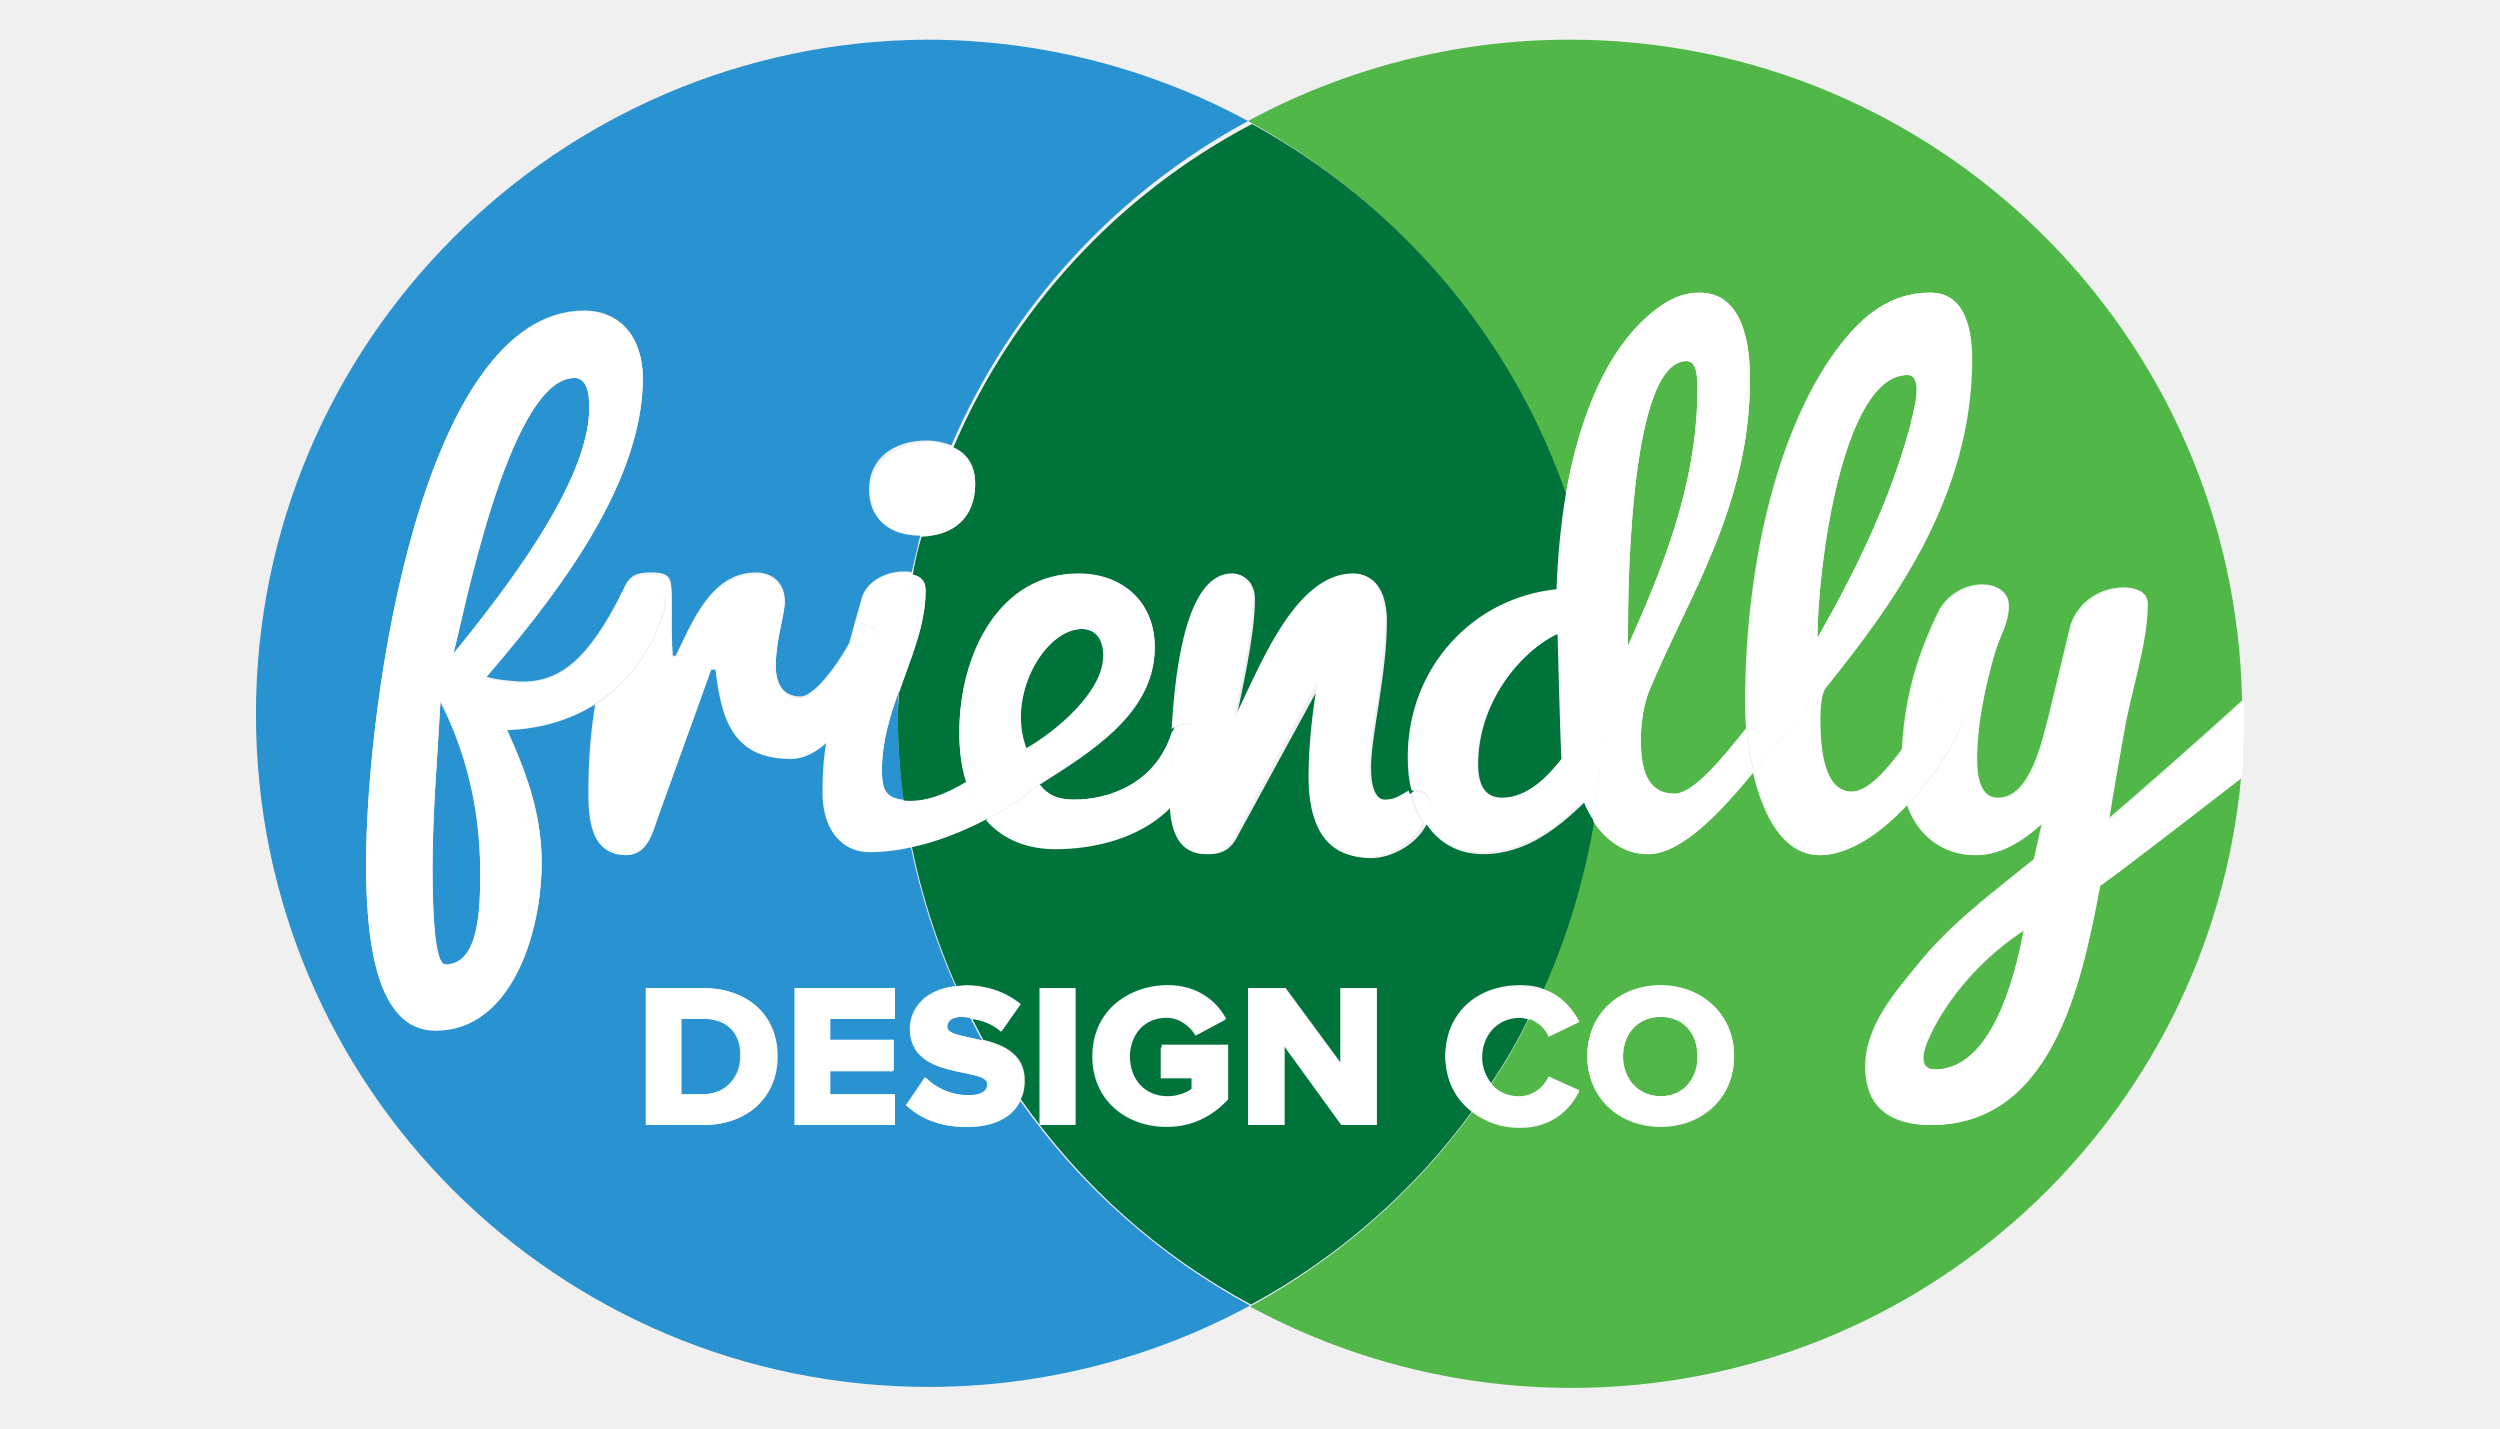
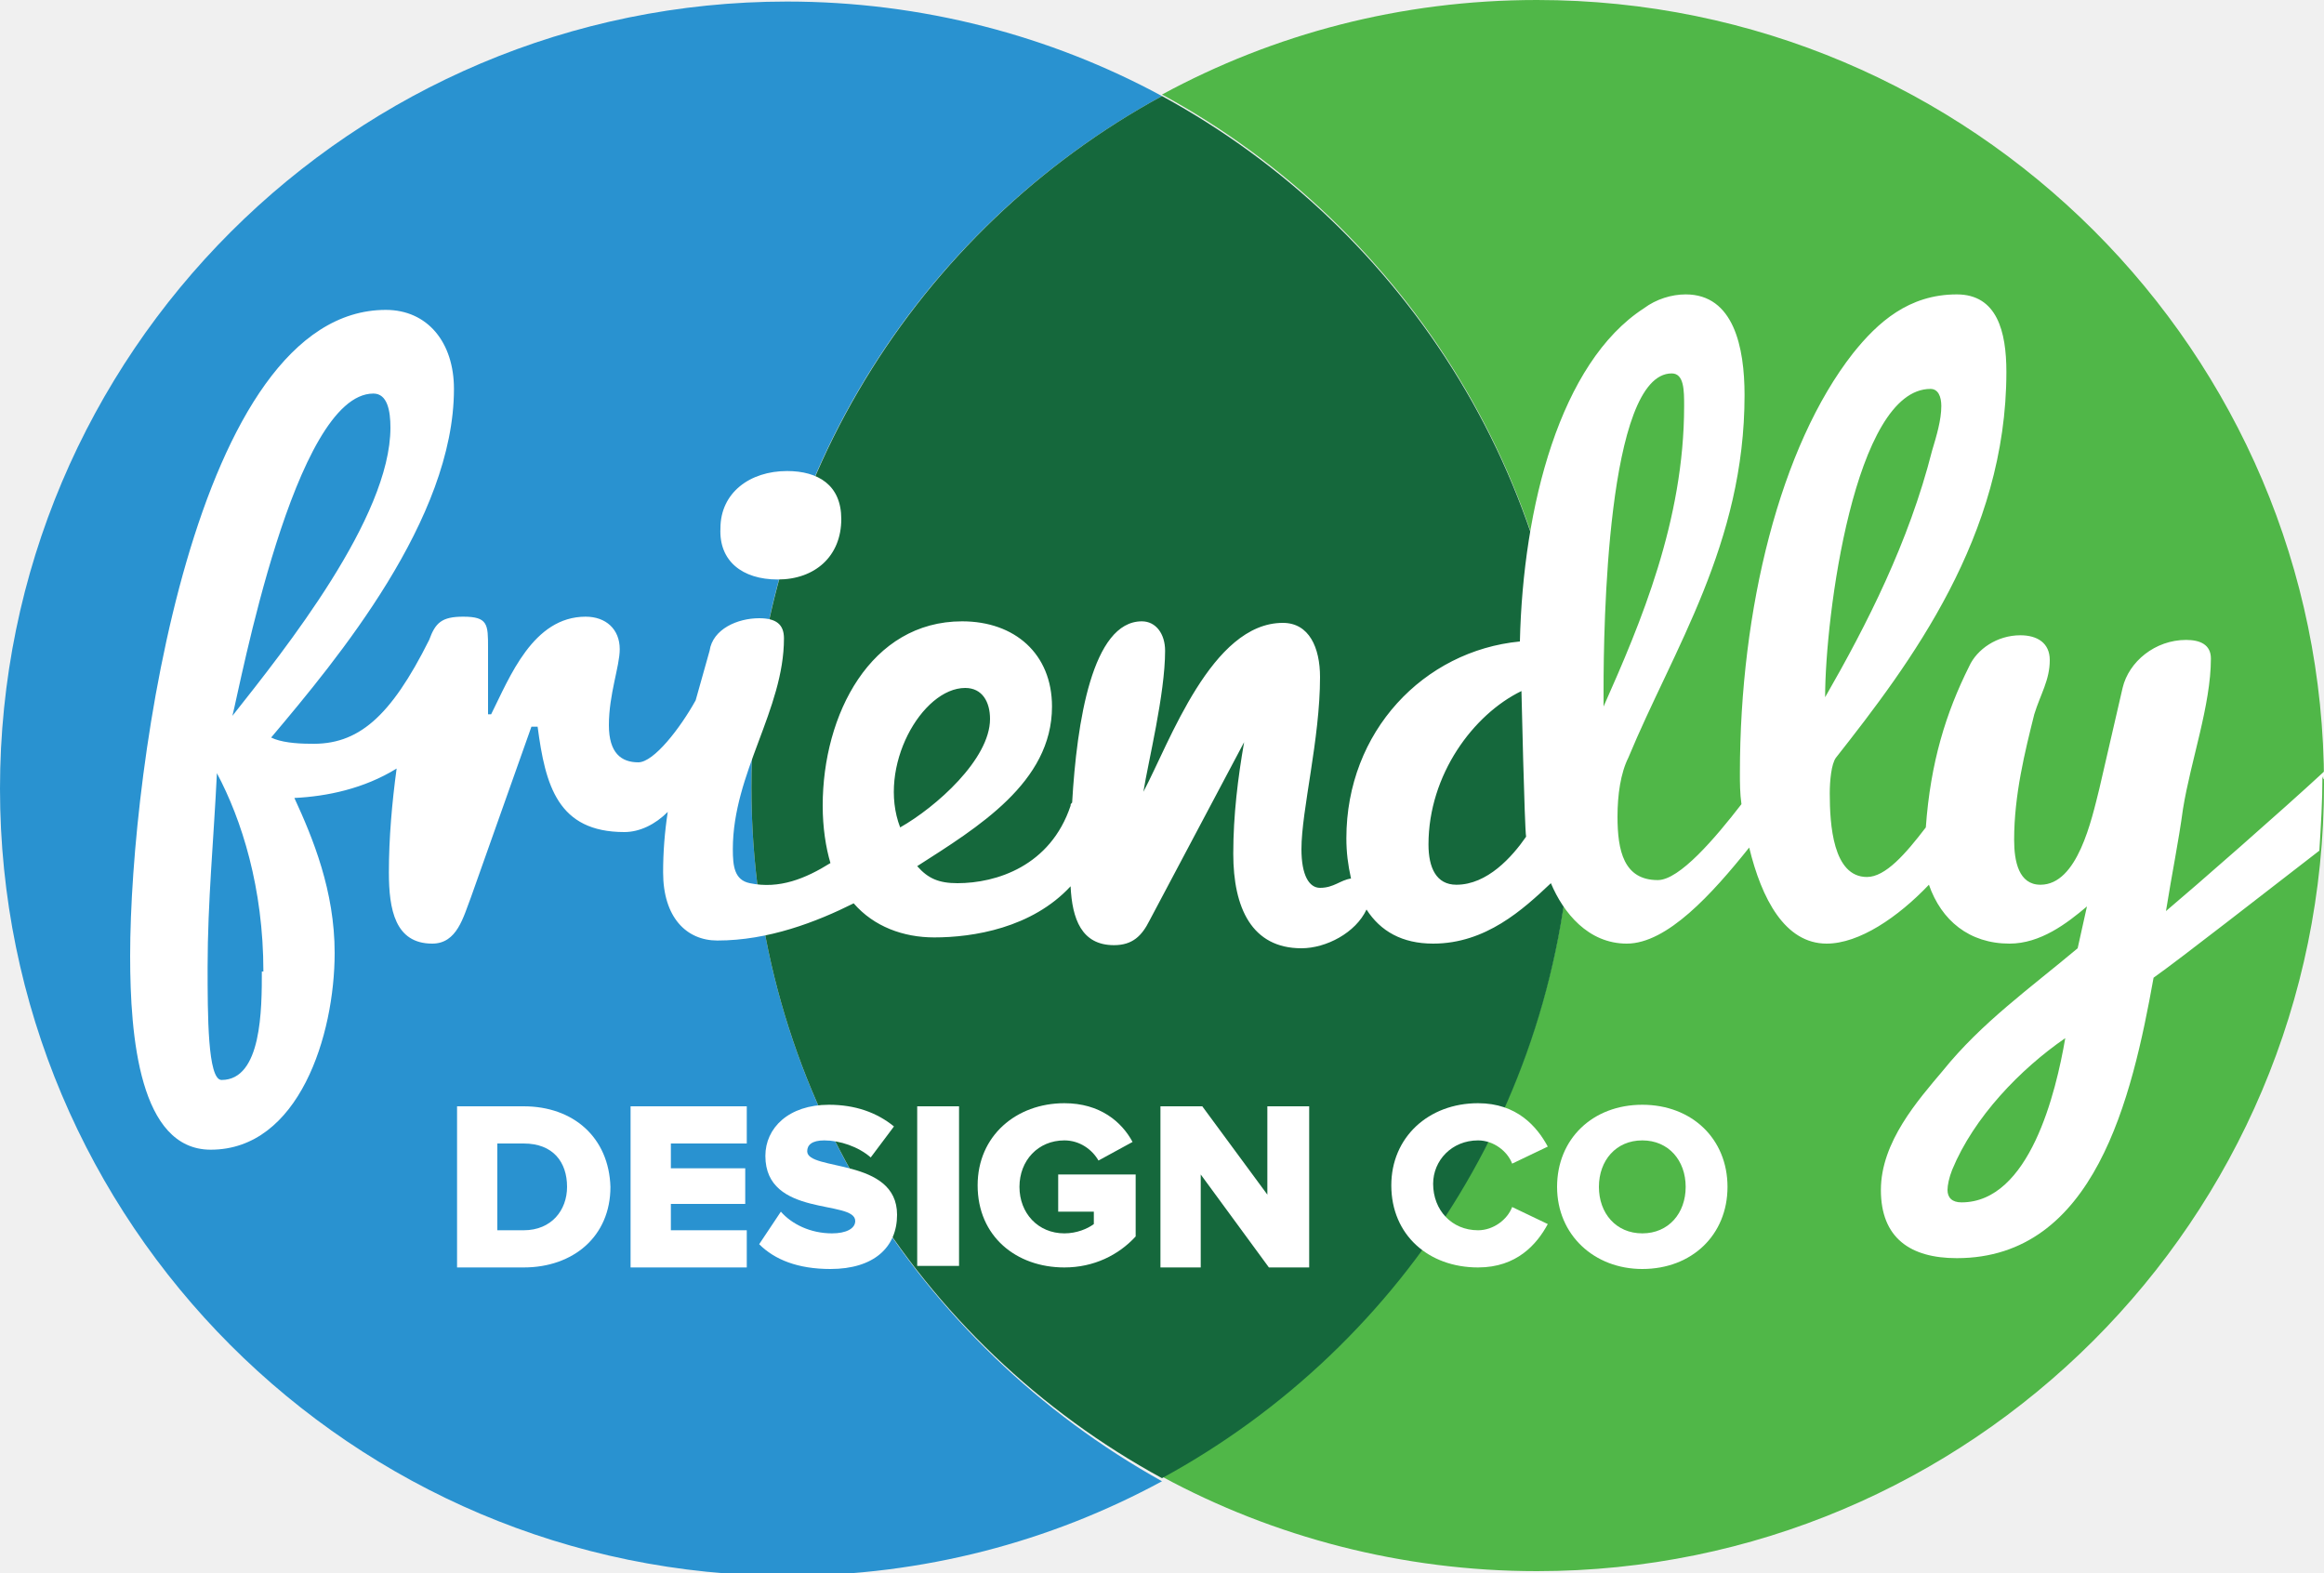
- <svg xmlns="http://www.w3.org/2000/svg" version="1.1" id="Layer_1" x="0px" y="0px" viewBox="0 0 252 144" enable-background="new 0 0 252 144" xml:space="preserve">
+ <svg xmlns="http://www.w3.org/2000/svg" version="1.1" id="Layer_1" x="0px" y="0px" viewBox="300 324.2 150 101.5" enable-background="new 300 324.2 150 101.5" xml:space="preserve">
  <g>
-     <path fill="#2992D0" d="M102.8,110.9c-0.8,1.7-2.6,2.7-5.4,2.7c-2.8,0-4.7-0.9-6.1-2.2l1.9-2.8c1,1,2.5,1.8,4.4,1.8   c1.2,0,1.9-0.4,1.9-1.1c0-1.8-7.8-0.3-7.8-5.6c0-2.1,1.6-4,4.6-4.3c-2-4.5-3.5-9.2-4.5-14.1c-1.4,0.3-2.8,0.5-4.2,0.5   c-2.7,0-4.7-2.1-4.7-5.9c0-1.8,0.1-3.5,0.4-5.2c-1.1,1-2.4,1.7-3.7,1.7c-5.8,0-6.9-3.9-7.5-9h-0.5l-5.3,14.7c-0.6,1.7-1.2,4-3.3,4   c-3.2,0-3.7-2.9-3.7-6.2c0-3,0.2-6,0.7-9c-2.8,1.8-6,2.5-8.9,2.6c1.6,3.6,3.5,8,3.5,13.4c0,7-3,16.9-10.7,16.9c-6.1,0-7-9.7-7-16.7   c0-16.5,5.7-55.8,22-55.8c3.7,0,5.9,2.8,5.9,6.8c0,11.2-10,23.3-15.8,30.1c0.9,0.3,2.2,0.4,3.4,0.5c4.1,0.1,6.9-2.3,10.3-9   c0.6-1.4,1-2,2.9-2c2.1,0,2.1,0.6,2.1,2.7v2.6c0,1,0,2.1,0.1,3.1h0.3c1.6-3.2,3.5-8.4,8.1-8.4c1.7,0,2.9,1.1,2.9,2.8   c0,1.5-0.9,3.9-0.9,6.5c0,2.4,1.1,3.2,2.5,3.2c1.3,0,3.6-3,4.9-5.4c0.4-1.5,0.8-2.9,1.2-4.3c0.4-1.9,2.5-2.9,4.3-2.9   c0.3,0,0.6,0,0.8,0.1c0.3-1.3,0.6-2.6,0.9-3.9c0,0,0,0-0.1,0c-3.2,0-5.1-1.5-5.1-4.5c0-3.1,2.5-4.9,5.8-4.9c0.9,0,1.8,0.2,2.5,0.5   c6-14,16.6-25.5,29.9-32.7c-9.6-5.2-20.7-8.2-32.4-8.2C56.2,4.2,25.8,34.5,25.8,72c0,37.5,30.4,67.8,67.8,67.8   c11.7,0,22.8-3,32.4-8.2C116.8,126.6,108.8,119.5,102.8,110.9z M70.9,113.4h-5.8V99.6h5.8c4.3,0,7.5,2.6,7.5,6.9   C78.4,110.7,75.2,113.4,70.9,113.4z M90.2,102.7h-6.6v2.2h6.4v3.1h-6.4v2.3h6.6v3.1H80.1V99.6h10.1   C90.2,99.6,90.2,102.7,90.2,102.7z" />
-     <path fill="#2992D0" d="M95.4,103.5c0,0.8,1.8,0.9,3.6,1.4c-0.4-0.8-0.8-1.5-1.2-2.3c-0.3,0-0.6-0.1-0.9-0.1   C95.8,102.5,95.4,102.9,95.4,103.5z" />
-     <path fill="#2992D0" d="M57.9,38.1c-6.7,0-11.5,25.2-12.2,27.8c4.6-5.7,13.7-17.1,13.7-24.8C59.4,39.5,59.1,38.1,57.9,38.1z" />
-     <path fill="#2992D0" d="M43.6,87.5c0,4.1,0.1,9.8,1.3,9.8c3.5,0,3.5-6.1,3.5-9.3v-0.1c0-7.2-1.9-13-4-17.1   C44.1,76.4,43.6,81.9,43.6,87.5z" />
-     <path fill="#2992D0" d="M90.4,80.5c0.2,0.1,0.5,0.1,0.7,0.1c-0.4-2.8-0.6-5.7-0.6-8.7c0-0.7,0-1.5,0.1-2.2   c-0.9,2.5-1.7,5.1-1.7,7.9C88.9,79.1,89,80.2,90.4,80.5z" />
-     <path fill="#2992D0" d="M70.9,102.7h-2.3v7.6h2.2c2.4,0,3.8-1.8,3.8-3.8C74.7,104.3,73.4,102.7,70.9,102.7z" />
-     <path fill="#50B748" d="M157.8,50c1.4-8.3,4.6-15.8,9.8-19.3c1.2-0.8,2.4-1.2,3.7-1.2c4.1,0,5.1,4.5,5.1,8.7   c0,12.8-6.2,21.9-10.1,31.3c-0.6,1.4-0.9,3.3-0.9,5.1c0,2.8,0.6,5.4,3.4,5.4c1.9,0,4.8-3.6,7.2-6.6c-0.1-0.9-0.1-1.8-0.1-2.6   c0-14.1,3.4-28.2,9.7-36.2c2.1-2.6,4.8-5.1,8.9-5.1c3.4,0,4.2,3.2,4.2,6.7c0,14.1-8.3,25.1-14.8,33.2c-0.4,0.6-0.5,2-0.5,3.1   c0,2.7,0.4,7.3,3.2,7.3c1.6,0,3.5-2.1,5.1-4.3c0.3-5.6,1.7-9.8,3.7-13.9c0.7-1.4,2.4-2.7,4.4-2.7c1.4,0,2.5,0.7,2.5,2.1   c0,1.7-0.9,3-1.4,4.7c-0.9,3.2-1.8,7-1.8,10.8c0,1.9,0.4,3.9,2.3,3.9c3.2,0,4.4-5.6,5.1-8.3l2.1-8.7c0.5-2.3,2.7-4.2,5.5-4.2   c1.2,0,2.2,0.5,2.2,1.6c0,4-1.7,8.8-2.4,13c-0.5,2.9-1,5.4-1.5,8.8c2.5-2.1,10-8.7,13.6-12c-0.7-36.9-30.8-66.6-67.8-66.6   c-11.7,0-22.8,3-32.4,8.2C140.8,20.4,152.3,33.9,157.8,50z" />
-     <path fill="#50B748" d="M193.2,39.2c0-0.8-0.3-1.4-0.9-1.4c-6.7,0-9.1,19.6-9.1,26.5c3.6-6.3,7.2-13.5,9.3-21.2   C192.9,41.7,193.2,40.4,193.2,39.2z" />
-     <path fill="#50B748" d="M170,36.4c-5.6,0-5.9,22.1-5.9,27.2v1.5c3.2-7.2,7-16,7-25.9C171.1,37.8,171,36.4,170,36.4z" />
-     <path fill="#50B748" d="M226.1,75.3c0,0.6-0.1,1.2-0.1,1.8C226.1,76.5,226.1,75.9,226.1,75.3z" />
-     <path fill="#50B748" d="M194.6,113.4c-4,0-6.6-1.7-6.6-5.9s3.2-7.7,5.3-10.3c3.4-4.2,7.5-7.2,11.7-10.6l0.8-3.6   c-1.6,1.5-3.9,3.2-6.7,3.2c-3.4,0-5.9-2.1-6.9-5.1c-2.7,2.8-6,5.1-8.8,5.1c-3.6,0-5.7-3.9-6.7-8.3c-3.3,4-7.2,8.2-10.6,8.2   c-2.5,0-4.3-1.5-5.5-3.3c-0.9,5.9-2.7,11.6-5.1,16.9c1.9,0.6,3,2,3.7,3.3l-3.1,1.5c-0.3-0.8-1.1-1.5-2-1.8   c-1.1,2.3-2.4,4.5-3.8,6.6c0.7,0.8,1.7,1.3,2.8,1.3c1.3,0,2.5-0.9,3-2l3.1,1.4c-0.9,1.8-2.7,3.7-6,3.7c-1.9,0-3.5-0.6-4.8-1.6   c-5.9,8.1-13.6,14.8-22.4,19.6c9.6,5.2,20.7,8.2,32.4,8.2c35.3,0,64.3-27,67.5-61.5c-4.7,3.6-12,9.3-14.3,10.9   C209.8,99.7,206.6,113.4,194.6,113.4z M167.4,113.6c-4.2,0-7.4-2.9-7.4-7.1c0-4.2,3.2-7.1,7.4-7.1c4.2,0,7.4,2.9,7.4,7.1   C174.8,110.7,171.6,113.6,167.4,113.6z" />
-     <path fill="#50B748" d="M194.3,105c-0.3,0.7-0.4,1.3-0.4,1.7c0,0.7,0.4,1.1,1.2,1.1c5.8,0,8.1-9.4,9.1-14.1   C200.2,96.2,196.2,100.5,194.3,105z" />
-     <path fill="#50B748" d="M167.4,102.5c-2.3,0-3.8,1.7-3.8,4c0,2.2,1.5,4,3.8,4c2.3,0,3.7-1.8,3.7-4   C171.2,104.2,169.7,102.5,167.4,102.5z" />
-     <path fill="#00733B" d="M149,77c0,2,0.6,3.4,2.4,3.4c2.7,0,4.9-2.4,6.2-4.1c-0.1-0.8-0.4-12.6-0.4-12.6C152.9,65.9,149,71.1,149,77   z" />
-     <path fill="#00733B" d="M149.3,106.5c0,1.1,0.4,2,1,2.7c1.4-2.1,2.7-4.3,3.8-6.6c-0.3-0.1-0.6-0.2-1-0.2   C150.9,102.5,149.3,104.2,149.3,106.5z" />
-     <path fill="#00733B" d="M96.1,45.1c1.4,0.6,2.2,1.8,2.2,3.7c0,3.3-2.2,5.2-5.4,5.3c-0.4,1.3-0.7,2.6-0.9,3.9   c0.9,0.2,1.3,0.6,1.3,1.6c0,3.5-1.5,6.8-2.7,10.3c0,0.7-0.1,1.5-0.1,2.2c0,2.9,0.2,5.8,0.6,8.7c2.2,0.3,4.3-0.7,6.3-1.9   c-0.4-1.4-0.7-3.1-0.7-5c0-8,4.1-16,12-16c4.5,0,7.7,2.8,7.7,7.4c0,6.6-6.4,10.5-11.6,13.8c0.9,1.1,1.8,1.5,3.5,1.5   c3.4,0,8.1-1.5,9.8-6.7c0-0.1,0.1-0.2,0.2-0.3c0.4-7,1.7-15.7,6.1-15.7c1.2,0,2.1,1,2.1,2.5c0,3.7-1.4,9.6-1.9,12.1   c2.3-4.4,5.9-14.6,12-14.6c2.3,0,3.2,2.2,3.2,4.7c0,5.4-1.6,11.5-1.6,14.8c0,2.2,0.6,3.3,1.6,3.3c1.1,0,1.7-0.6,2.7-0.8   c-0.3-1.1-0.4-2.2-0.4-3.4c0-9.1,6.7-16.2,15-16.9c0.1-3.1,0.4-6.3,0.9-9.4c-5.5-16.2-17-29.6-31.8-37.7   C112.7,19.6,102.1,31.1,96.1,45.1z" />
-     <path fill="#00733B" d="M148.4,112c-1.6-1.3-2.7-3.2-2.7-5.6c0-4.3,3.2-7.1,7.5-7.1c0.9,0,1.7,0.1,2.4,0.4c2.4-5.3,4.1-11,5.1-16.9   c-0.4-0.6-0.8-1.3-1-1.9c-2.4,2.3-5.7,5.2-10.2,5.2c-2.6,0-4.5-1.2-5.7-3c-1,2-3.5,3.4-5.6,3.4c-4.3,0-5.9-3.4-5.9-8.1   c0-3.4,0.4-6.5,0.9-9.6L124.9,84c-0.6,1.3-1.4,2.1-3,2.1c-2.8,0-3.6-2.3-3.7-5.1c-3.4,3.6-8.5,4.4-11.8,4.4c-2.7,0-5.2-0.9-7-2.9   c-2.1,1.1-4.7,2.2-7.5,2.8c1,4.9,2.5,9.6,4.5,14.1c0.3,0,0.6-0.1,0.9-0.1c2.2,0,4.1,0.7,5.6,1.9l-1.9,2.7c-0.9-0.8-2-1.2-3.1-1.4   c0.4,0.8,0.8,1.5,1.2,2.3c2,0.5,4.2,1.4,4.2,4.1c0,0.7-0.1,1.3-0.4,1.9c6,8.6,13.9,15.7,23.2,20.7   C134.8,126.8,142.5,120.1,148.4,112z M108.4,113.4h-3.6V99.6h3.6V113.4z M123.7,110.9c-1.5,1.6-3.5,2.7-6.1,2.7   c-4.1,0-7.5-2.7-7.5-7.1c0-4.4,3.3-7.1,7.5-7.1c3.1,0,4.9,1.6,5.9,3.4l-3,1.6c-0.5-0.9-1.6-1.8-2.9-1.8c-2.3,0-3.8,1.7-3.8,4   c0,2.3,1.6,4,3.8,4c1,0,2-0.4,2.5-0.8v-1.1h-3.1v-3.1h6.7L123.7,110.9L123.7,110.9z M138.7,113.4h-3.4l-5.8-8v8h-3.6V99.6h3.7   l5.6,7.6v-7.6h3.6V113.4z" />
-     <path fill="#00733B" d="M111.2,66.1c0-1.6-0.7-2.7-2.2-2.7c-3.8,0-7.7,6.8-5.7,12.1C106.5,73.7,111.2,69.7,111.2,66.1z" />
-     <path fill="#FFFFFF" d="M70.9,99.6h-5.8v13.8h5.8c4.3,0,7.4-2.6,7.4-6.9C78.4,102.2,75.2,99.6,70.9,99.6z M70.9,110.3h-2.2v-7.6   h2.3c2.5,0,3.8,1.7,3.8,3.8C74.7,108.5,73.3,110.3,70.9,110.3z" />
-     <polygon fill="#FFFFFF" points="80.1,113.4 90.2,113.4 90.2,110.3 83.7,110.3 83.7,107.9 90.1,107.9 90.1,104.8 83.7,104.8    83.7,102.7 90.2,102.7 90.2,99.6 80.1,99.6  " />
-     <path fill="#FFFFFF" d="M91.8,103.7c0,5.3,7.8,3.8,7.8,5.6c0,0.7-0.7,1.1-1.9,1.1c-1.9,0-3.4-0.8-4.4-1.8l-1.9,2.8   c1.4,1.3,3.3,2.2,6.1,2.2c2.8,0,4.6-1,5.4-2.7c-1.4-1.9-2.6-3.9-3.8-6c-1.9-0.5-3.6-0.6-3.6-1.4c0-0.6,0.5-1,1.5-1   c0.3,0,0.6,0,0.9,0.1c-0.5-1-1-2.1-1.5-3.2C93.4,99.8,91.8,101.6,91.8,103.7z" />
-     <path fill="#FFFFFF" d="M100.9,104l1.9-2.7c-1.5-1.3-3.4-1.9-5.6-1.9c-0.3,0-0.6,0-0.9,0.1c0.5,1.1,1,2.1,1.5,3.2   C98.9,102.8,100,103.2,100.9,104z" />
-     <path fill="#FFFFFF" d="M103.2,109c0-2.7-2.1-3.6-4.2-4.1c1.2,2.1,2.4,4.1,3.8,6C103.1,110.3,103.2,109.7,103.2,109z" />
-     <rect x="104.8" y="99.6" fill="#FFFFFF" width="3.6" height="13.8" />
-     <path fill="#FFFFFF" d="M117.1,108.6h3.1v1.1c-0.5,0.4-1.5,0.8-2.5,0.8c-2.3,0-3.8-1.7-3.8-4c0-2.3,1.6-4,3.8-4   c1.3,0,2.4,0.8,2.9,1.8l3-1.6c-0.9-1.7-2.8-3.4-5.9-3.4c-4.1,0-7.5,2.8-7.5,7.1c0,4.4,3.3,7.1,7.5,7.1c2.6,0,4.6-1.1,6.1-2.7v-5.5   h-6.7C117.1,105.4,117.1,108.6,117.1,108.6z" />
-     <polygon fill="#FFFFFF" points="135.1,107.2 129.5,99.6 125.8,99.6 125.8,113.4 129.4,113.4 129.4,105.4 135.2,113.4 138.7,113.4    138.7,99.6 135.1,99.6  " />
-     <path fill="#FFFFFF" d="M156.1,104.5l3.1-1.5c-0.7-1.3-1.8-2.7-3.7-3.3c-0.4,1-0.9,2-1.4,2.9C155.1,103,155.8,103.7,156.1,104.5z" />
-     <path fill="#FFFFFF" d="M153.2,113.6c3.3,0,5.1-1.9,6-3.7l-3.1-1.4c-0.5,1.1-1.6,2-3,2c-1.2,0-2.2-0.5-2.8-1.3   c-0.6,1-1.3,1.9-2,2.8C149.7,113,151.3,113.6,153.2,113.6z" />
-     <path fill="#FFFFFF" d="M145.7,106.5c0,2.4,1,4.3,2.7,5.6c0.7-0.9,1.3-1.9,2-2.8c-0.6-0.7-1-1.7-1-2.7c0-2.3,1.6-4,3.8-4   c0.3,0,0.7,0.1,1,0.2c0.5-1,1-1.9,1.4-2.9c-0.7-0.2-1.5-0.4-2.4-0.4C149,99.3,145.7,102.2,145.7,106.5z" />
-     <path fill="#FFFFFF" d="M167.4,99.3c-4.2,0-7.4,2.9-7.4,7.1c0,4.2,3.2,7.1,7.4,7.1c4.2,0,7.4-2.9,7.4-7.1   C174.8,102.3,171.6,99.3,167.4,99.3z M167.4,110.5c-2.3,0-3.8-1.8-3.8-4c0-2.3,1.5-4,3.8-4c2.3,0,3.7,1.7,3.7,4   C171.2,108.7,169.7,110.5,167.4,110.5z" />
-     <path fill="#FFFFFF" d="M52.4,68.8c-1.1,0-2.5-0.2-3.4-0.5c5.8-6.8,15.8-18.8,15.8-30.1c0-4.1-2.2-6.8-5.9-6.8   c-16.4,0-22,39.3-22,55.8c0,7,0.8,16.7,7,16.7c7.7,0,10.7-9.9,10.7-16.9c0-5.4-1.9-9.8-3.5-13.4c2.9-0.1,6-0.8,8.9-2.6   c0.6-4.1,1.5-8,2.7-11.1C59.3,66.6,56.6,68.9,52.4,68.8z M57.9,38.1c1.2,0,1.5,1.4,1.5,3c0,7.7-9.1,19.1-13.7,24.8   C46.5,63.3,51.2,38.1,57.9,38.1z M48.4,87.9c0,3.3,0,9.3-3.5,9.3c-1.1,0-1.3-5.7-1.3-9.8c0-5.6,0.5-11.1,0.8-16.8   c2.1,4.1,4,9.9,4,17.1L48.4,87.9L48.4,87.9z" />
-     <path fill="#FFFFFF" d="M80.7,70.4c-1.4,0-2.5-0.8-2.5-3.2c0-2.7,0.9-5.1,0.9-6.5c0-1.7-1.2-2.8-2.9-2.8c-4.6,0-6.5,5.2-8.1,8.4   h-0.3c0-1-0.1-2-0.1-3.1v-2.6c0-2.1-0.1-2.7-2.1-2.7c-1.9,0-2.4,0.6-2.9,2c0.1-0.2,1.5-1.2,1.7-1.2c0.7,0,3,1.4,2.7,2.5   c-1.4,4.8-4,7.9-7,9.8c-0.4,3-0.7,6-0.7,9c0,3.2,0.5,6.2,3.7,6.2c2.2,0,2.7-2.3,3.3-4l5.3-14.7h0.5c0.6,5.1,1.7,9,7.5,9   c1.4,0,2.6-0.7,3.7-1.7c0.5-3.4,1.4-6.6,2.3-9.8C84.3,67.4,82.1,70.4,80.7,70.4z" />
-     <path fill="#FFFFFF" d="M67,61.1c0.3-1.1-2-2.5-2.7-2.5c-0.2,0-1.5,1-1.7,1.2c-1.2,3.1-2.1,7-2.7,11.1C63,69,65.6,66,67,61.1z" />
-     <path fill="#FFFFFF" d="M90.4,80.5c-1.3-0.3-1.5-1.4-1.5-2.9c0-2.8,0.8-5.4,1.7-7.9c0.1-4.1,0.6-8,1.4-11.9c-0.2,0-0.5-0.1-0.8-0.1   c-1.9,0-3.9,0.9-4.3,2.9c-0.4,1.4-0.8,2.8-1.2,4.3c0.4-0.8,0.7-1.4,0.9-2c0.2-0.5,0.8,0.3,1.1,0.3c0.7,0,0.9,0.9,0.9,1.9   c0,1.7-1.1,4-1.1,4c-0.9,1.5-2.3,3.9-4.1,5.5C83.1,76.4,83,78.2,83,80c0,3.8,1.9,5.9,4.7,5.9c1.4,0,2.9-0.2,4.2-0.5   c-0.3-1.5-0.6-3.1-0.8-4.7C90.9,80.6,90.6,80.6,90.4,80.5z" />
-     <path fill="#FFFFFF" d="M93.6,44.6c-3.2,0-5.8,1.9-5.8,4.9c0,3,1.9,4.5,5.1,4.5c0,0,0,0,0.1,0c0.8-3.1,1.9-6,3.1-8.9   C95.4,44.8,94.5,44.6,93.6,44.6z" />
-     <path fill="#FFFFFF" d="M93.3,59.5c0-1-0.5-1.4-1.3-1.6c-0.8,3.8-1.3,7.8-1.4,11.9C91.8,66.3,93.3,63,93.3,59.5z" />
-     <path fill="#FFFFFF" d="M91.1,80.7c0.2,1.6,0.4,3.1,0.8,4.7c2.8-0.6,5.4-1.7,7.5-2.8c-0.9-1-1.5-2.2-2-3.8   C95.4,80,93.3,80.9,91.1,80.7z" />
-     <path fill="#FFFFFF" d="M98.3,48.8c0-1.9-0.9-3.1-2.2-3.7C94.8,48,93.8,51,93,54C96.2,54,98.3,52.1,98.3,48.8z" />
-     <path fill="#FFFFFF" d="M87.5,69.2c0,0,1.1-2.2,1.1-4c0-1-0.2-1.9-0.9-1.9c-0.3,0-1-0.8-1.1-0.3c-0.2,0.5-0.5,1.2-0.9,2   c-0.9,3.1-1.8,6.4-2.3,9.8C85.2,73.1,86.6,70.7,87.5,69.2z" />
-     <path fill="#FFFFFF" d="M118.3,73.6c-0.1,0.1-0.1,0.1-0.2,0.3c-1.7,5.2-6.5,6.7-9.8,6.7c-1.6,0-2.6-0.4-3.5-1.5   c0,0-2.1,1.8-5.4,3.6c1.8,2,4.2,2.9,7,2.9c3.3,0,8.4-0.8,11.8-4.4c0-0.4,0-0.7,0-1.1C118.1,78.3,118.1,76.1,118.3,73.6z" />
-     <path fill="#FFFFFF" d="M104.8,79c5.2-3.3,11.6-7.2,11.6-13.8c0-4.5-3.2-7.4-7.7-7.4c-7.9,0-12,8-12,16c0,1.9,0.2,3.6,0.7,5   c1.3-0.8,2.6-1.6,3.8-2.2C101.6,76.4,104.8,79,104.8,79z M109.1,63.4c1.4,0,2.2,1.2,2.2,2.7c0,3.5-4.7,7.6-7.8,9.4   C101.4,70.2,105.3,63.4,109.1,63.4z" />
-     <path fill="#FFFFFF" d="M101.2,76.6c-1.3,0.6-2.5,1.5-3.8,2.2c0.5,1.5,1.1,2.8,2,3.8c3.3-1.8,5.4-3.6,5.4-3.6   S101.6,76.4,101.2,76.6z" />
-     <path fill="#FFFFFF" d="M139.6,80.6c-1,0-1.6-1.1-1.6-3.3c0-3.3,1.6-9.4,1.6-14.8c0-2.5-0.9-4.7-3.2-4.7c-6.1,0-9.7,10.2-12,14.6   c0.4-2.5,1.9-8.4,1.9-12.1c0-1.5-0.9-2.5-2.1-2.5c-4.4,0-5.7,8.7-6.1,15.7c0.4-0.5,1.1-0.6,1.5-0.6c0.7,0,1.2,0.6,1.2,1.6   c0,1,0,2-1.1,4c-0.5,0.9-1.1,1.7-1.8,2.5c0.1,2.8,0.9,5.1,3.7,5.1c1.6,0,2.4-0.8,3-2.1l8.2-15.3c-0.5,3.1-0.9,6.3-0.9,9.6   c0,4.7,1.6,8.1,5.9,8.1c2.2,0,4.6-1.4,5.6-3.4c-0.6-0.9-1.1-2.1-1.4-3.3C141.3,80,140.8,80.6,139.6,80.6z" />
-     <path fill="#FFFFFF" d="M121,74.6c0-0.9-0.5-1.6-1.2-1.6c-0.4,0-1.1,0.1-1.5,0.6c-0.1,2.5-0.2,4.8-0.2,6.4c0,0.4,0,0.7,0,1.1   c0.7-0.7,1.3-1.5,1.8-2.5C121,76.6,121,75.6,121,74.6z" />
-     <path fill="#FFFFFF" d="M168.8,80c-2.9,0-3.4-2.6-3.4-5.4c0-1.8,0.3-3.7,0.9-5.1c3.9-9.4,10.1-18.5,10.1-31.3c0-4.2-1-8.7-5.1-8.7   c-1.3,0-2.5,0.4-3.7,1.2c-5.3,3.5-8.4,11-9.8,19.3c2.4,6.9,3.7,14.3,3.7,22c0,3.7-0.3,7.3-0.9,10.8c1.2,1.8,3.1,3.3,5.5,3.3   c3.4,0,7.3-4.2,10.6-8.2c-0.3-1.5-0.6-3-0.7-4.4C173.7,76.4,170.7,80,168.8,80z M164.1,63.6c0-5.2,0.3-27.2,5.9-27.2   c1,0,1.1,1.4,1.1,2.8c0,9.9-3.8,18.7-7,25.9L164.1,63.6L164.1,63.6z" />
-     <path fill="#FFFFFF" d="M157.8,50c-0.5,3.1-0.8,6.3-0.9,9.4c-8.3,0.8-15,7.8-15,16.9c0,1.2,0.1,2.4,0.4,3.4c0.1,0,0.2-0.1,0.3-0.1   c0.8,0,1.6,0.4,1.6,1.4c0,0.7-0.2,1.3-0.5,1.9c1.2,1.8,3.1,3,5.7,3c4.5,0,7.8-2.9,10.2-5.2c0.3,0.7,0.6,1.3,1,1.9   c0.6-3.5,0.9-7.1,0.9-10.8C161.5,64.3,160.2,56.9,157.8,50z M151.3,80.5c-1.7,0-2.4-1.4-2.4-3.4c0-5.9,3.9-11.2,8.1-13.2   c0,0,0.3,11.8,0.4,12.6C156.2,78,154.1,80.5,151.3,80.5z" />
-     <path fill="#FFFFFF" d="M142.6,79.8c-0.1,0-0.2,0-0.3,0.1c0.3,1.2,0.8,2.3,1.4,3.3c0.3-0.6,0.5-1.2,0.5-1.9   C144.2,80.2,143.4,79.8,142.6,79.8z" />
-     <path fill="#FFFFFF" d="M186.7,79.8c-2.9,0-3.2-4.5-3.2-7.3c0-1.1,0.1-2.5,0.5-3.1c6.5-8.1,14.8-19.1,14.8-33.2   c0-3.4-0.9-6.7-4.2-6.7c-4.1,0-6.9,2.4-8.9,5.1c-6.3,8-9.7,22.1-9.7,36.2c0,0.8,0,1.7,0.1,2.6c1.1-1.4,2.1-2.7,2.7-3.2   c0.9-0.7,1.4-3.6,2-3.6c1,0,1.5,1.9,1.5,3.5c0,0.8-0.1,1.6-0.5,1.9c-1.4,1.3-3.1,3.5-5,5.9c1,4.4,3.1,8.3,6.7,8.3   c2.9,0,6.1-2.2,8.8-5.1c-0.3-1-0.5-2.1-0.5-3.2c0-0.8,0-1.6,0.1-2.4C190.2,77.7,188.4,79.8,186.7,79.8z M183.2,64.3   c0-6.9,2.5-26.5,9.1-26.5c0.6,0,0.9,0.6,0.9,1.4c0,1.2-0.4,2.5-0.7,3.9C190.4,50.8,186.8,58,183.2,64.3z" />
-     <path fill="#FFFFFF" d="M181.8,72c0.3-0.3,0.5-1,0.5-1.9c0-1.6-0.5-3.5-1.5-3.5c-0.6,0-1.1,2.9-2,3.6c-0.6,0.5-1.6,1.8-2.7,3.2   c0.1,1.4,0.4,2.9,0.7,4.4C178.7,75.5,180.4,73.2,181.8,72z" />
-     <path fill="#FFFFFF" d="M226,77.1c0,0.4-0.1,0.9-0.1,1.3c0,0,0,0,0,0C226,77.9,226,77.5,226,77.1z" />
-     <path fill="#FFFFFF" d="M226.2,72c0,1.1,0,2.2-0.1,3.3C226.2,74.2,226.2,73.1,226.2,72z" />
-     <path fill="#FFFFFF" d="M226.2,70.7C226.2,70.7,226.2,70.7,226.2,70.7c0,0.4,0,0.9,0,1.3C226.2,71.6,226.2,71.1,226.2,70.7z" />
-     <path fill="#FFFFFF" d="M226.1,75.3c0.1-1.1,0.1-2.2,0.1-3.3c0-0.4,0-0.8,0-1.3c-3.7,3.3-11.1,9.9-13.6,12c0.5-3.3,1-5.9,1.5-8.8   c0.7-4.2,2.4-9,2.4-13c0-1.2-1-1.6-2.2-1.6c-2.7,0-4.9,1.9-5.5,4.2l-2.1,8.7c-0.6,2.7-1.9,8.3-5.1,8.3c-1.9,0-2.3-2-2.3-3.9   c0-3.8,0.9-7.7,1.8-10.8c0.5-1.7,1.4-3,1.4-4.7c0-1.4-1.1-2.1-2.5-2.1c-2,0-3.7,1.3-4.4,2.7c-2,4-3.4,8.2-3.7,13.9   c1.2-1.6,2.3-3.2,3.2-4.2c0.5-0.4,1.1-2.1,1.5-2.1c0.7,0,1.3,1.5,1.3,2.9c0,0.3,0,0.5-0.1,0.7c-0.8,2.4-2.9,5.5-5.5,8.2   c1,3,3.5,5.1,6.9,5.1c2.7,0,5-1.7,6.7-3.2l-0.8,3.6c-4.2,3.4-8.3,6.4-11.7,10.6c-2.1,2.6-5.3,6.2-5.3,10.3s2.6,5.9,6.6,5.9   c12,0,15.1-13.8,17-24.1c2.3-1.6,9.6-7.3,14.3-10.9c0-0.4,0.1-0.9,0.1-1.3C226.1,76.5,226.1,75.9,226.1,75.3z M195,107.8   c-0.8,0-1.2-0.4-1.2-1.1c0-0.4,0.1-1,0.4-1.7c1.9-4.5,5.9-8.7,9.8-11.3C203.1,98.4,200.8,107.8,195,107.8z" />
-     <path fill="#FFFFFF" d="M192.3,81c2.5-2.6,4.6-5.8,5.5-8.2c0-0.2,0.1-0.5,0.1-0.7c0-1.4-0.5-2.9-1.3-2.9c-0.4,0-0.9,1.8-1.5,2.1   c-0.9,0.9-2,2.5-3.2,4.2c0,0.8-0.1,1.5-0.1,2.4C191.8,79,192,80.1,192.3,81z" />
+     <g>
+       <path fill="#2992D0" d="M348.5,375c0-19.3,10.7-36,26.5-44.6c-7.2-3.9-15.5-6.1-24.2-6.1c-28,0-50.8,22.7-50.8,50.8    c0,28,22.7,50.8,50.8,50.8c8.8,0,17-2.2,24.2-6.1C359.2,411,348.5,394.3,348.5,375z" />
+       <path fill="#50B748" d="M399.2,324.2c-8.8,0-17,2.2-24.2,6.1c15.8,8.6,26.5,25.4,26.5,44.6c0,19.3-10.7,36-26.5,44.6    c7.2,3.9,15.5,6.1,24.2,6.1c28,0,50.8-22.7,50.8-50.8C450,347,427.3,324.2,399.2,324.2z" />
+       <path fill="#15683C" d="M401.5,375c0-19.3-10.7-36-26.5-44.6c-15.8,8.6-26.5,25.4-26.5,44.6c0,19.3,10.7,36,26.5,44.6    C390.8,411,401.5,394.3,401.5,375z" />
+     </g>
+     <g>
+       <path fill="#FFFFFF" d="M333.8,395.6h-4.3V406h4.3c3.2,0,5.6-2,5.6-5.2C339.3,397.6,337,395.6,333.8,395.6z M333.8,403.6h-1.7V398    h1.7c1.9,0,2.8,1.2,2.8,2.8C336.6,402.3,335.6,403.6,333.8,403.6z" />
+       <polygon fill="#FFFFFF" points="340.7,406 348.2,406 348.2,403.6 343.3,403.6 343.3,401.9 348.1,401.9 348.1,399.6 343.3,399.6     343.3,398 348.2,398 348.2,395.6 340.7,395.6   " />
+       <path fill="#FFFFFF" d="M352.1,398.5c0-0.4,0.3-0.7,1.1-0.7c1,0,2.2,0.4,3,1.1l1.5-2c-1.1-0.9-2.5-1.4-4.2-1.4    c-2.6,0-4.1,1.5-4.1,3.3c0,4,5.8,2.8,5.8,4.2c0,0.5-0.6,0.8-1.5,0.8c-1.4,0-2.6-0.6-3.3-1.4l-1.4,2.1c1,1,2.5,1.6,4.6,1.6    c2.8,0,4.3-1.4,4.3-3.5C357.9,398.9,352.1,399.8,352.1,398.5z" />
+       <rect x="359.2" y="395.6" fill="#FFFFFF" width="2.7" height="10.3" />
+       <path fill="#FFFFFF" d="M368.3,402.4h2.3v0.8c-0.4,0.3-1.1,0.6-1.9,0.6c-1.7,0-2.9-1.3-2.9-3c0-1.7,1.2-3,2.9-3    c1,0,1.8,0.6,2.2,1.3l2.2-1.2c-0.7-1.3-2.1-2.5-4.4-2.5c-3.1,0-5.6,2.1-5.6,5.3c0,3.3,2.5,5.3,5.6,5.3c1.9,0,3.5-0.8,4.6-2V400h-5    V402.4z" />
+       <polygon fill="#FFFFFF" points="381.8,401.3 377.6,395.6 374.9,395.6 374.9,406 377.5,406 377.5,400 381.9,406 384.5,406     384.5,395.6 381.8,395.6   " />
+       <path fill="#FFFFFF" d="M395.4,397.8c1,0,1.9,0.7,2.2,1.5l2.3-1.1c-0.7-1.3-2-2.8-4.5-2.8c-3.2,0-5.6,2.2-5.6,5.3    c0,3.2,2.4,5.3,5.6,5.3c2.5,0,3.8-1.5,4.5-2.8l-2.3-1.1c-0.3,0.8-1.2,1.5-2.2,1.5c-1.7,0-2.9-1.3-2.9-3    C392.5,399.1,393.7,397.8,395.4,397.8z" />
+       <path fill="#FFFFFF" d="M406,395.5c-3.2,0-5.5,2.2-5.5,5.3c0,3.1,2.4,5.3,5.5,5.3c3.2,0,5.5-2.2,5.5-5.3    C411.5,397.7,409.2,395.5,406,395.5z M406,403.8c-1.7,0-2.8-1.3-2.8-3c0-1.7,1.1-3,2.8-3c1.7,0,2.8,1.3,2.8,3    C408.8,402.5,407.7,403.8,406,403.8z" />
+       <path fill="#FFFFFF" d="M350.2,361.6c2.4,0,4.1-1.5,4.1-3.9c0-2.2-1.5-3.1-3.5-3.1c-2.4,0-4.3,1.4-4.3,3.7    C346.4,360.4,347.9,361.6,350.2,361.6z" />
+       <path fill="#FFFFFF" d="M450,374c-2.7,2.5-8.3,7.4-10.2,9c0.4-2.5,0.8-4.4,1.1-6.6c0.5-3.1,1.8-6.7,1.8-9.7c0-0.9-0.7-1.2-1.6-1.2    c-2,0-3.7,1.4-4.1,3.1l-1.5,6.5c-0.5,2-1.4,6.2-3.8,6.2c-1.4,0-1.7-1.5-1.7-2.9c0-2.9,0.7-5.7,1.3-8.1c0.4-1.3,1-2.2,1-3.5    c0-1.1-0.8-1.6-1.9-1.6c-1.5,0-2.8,0.9-3.3,2c-1.5,3-2.5,6.2-2.8,10.4c-1.3,1.7-2.6,3.2-3.8,3.2c-2.2,0-2.4-3.4-2.4-5.4    c0-0.8,0.1-1.9,0.4-2.3c4.8-6.1,11-14.3,11-24.9c0-2.6-0.6-5-3.2-5c-3.1,0-5.1,1.8-6.7,3.8c-4.7,6-7.3,16.5-7.3,27.1    c0,0.6,0,1.3,0.1,2c-1.7,2.2-4,4.9-5.4,4.9c-2.2,0-2.6-1.9-2.6-4.1c0-1.4,0.2-2.8,0.7-3.8c2.9-7,7.5-13.8,7.5-23.4    c0-3.1-0.7-6.5-3.8-6.5c-0.9,0-1.9,0.3-2.7,0.9c-5.4,3.5-7.8,12.8-8,21.5c-6.2,0.6-11.2,5.8-11.2,12.7c0,0.9,0.1,1.7,0.3,2.6    c-0.7,0.1-1.1,0.6-2,0.6c-0.7,0-1.2-0.8-1.2-2.5c0-2.5,1.2-7.1,1.2-11.1c0-1.9-0.7-3.5-2.4-3.5c-4.6,0-7.3,7.7-9,10.9    c0.3-1.9,1.4-6.3,1.4-9.1c0-1.1-0.6-1.9-1.5-1.9c-3.2,0-4.2,6.5-4.5,11.7c-0.1,0.1-0.1,0.1-0.1,0.2c-1.3,3.9-4.8,5-7.3,5    c-1.2,0-1.9-0.3-2.6-1.1c3.9-2.5,8.7-5.4,8.7-10.3c0-3.4-2.4-5.5-5.8-5.5c-5.9,0-9,6-9,11.9c0,1.4,0.2,2.7,0.5,3.7    c-1.6,1-3.3,1.7-5.2,1.3c-1-0.2-1.1-1.1-1.1-2.2c0-4.9,3.3-9,3.3-13.6c0-0.9-0.5-1.3-1.6-1.3c-1.4,0-3,0.7-3.2,2.1    c-0.3,1.1-0.6,2.1-0.9,3.2c-1,1.8-2.7,4-3.7,4c-1.1,0-1.9-0.6-1.9-2.4c0-2,0.7-3.8,0.7-4.9c0-1.3-0.9-2.1-2.2-2.1    c-3.4,0-4.9,3.9-6.1,6.3h-0.2c0-0.7,0-1.5,0-2.3v-2c0-1.5,0-2-1.6-2c-1.4,0-1.8,0.4-2.2,1.5c-2.5,5-4.6,6.8-7.7,6.7    c-0.9,0-1.9-0.1-2.5-0.4c4.3-5.1,11.8-14.1,11.8-22.5c0-3-1.7-5.1-4.4-5.1c-12.3,0-16.5,29.4-16.5,41.7c0,5.2,0.6,12.5,5.2,12.5    c5.7,0,8-7.4,8-12.7c0-4-1.4-7.4-2.6-10c2.1-0.1,4.5-0.6,6.6-1.9c-0.3,2.2-0.5,4.5-0.5,6.7c0,2.4,0.4,4.6,2.8,4.6    c1.6,0,2-1.7,2.5-3l3.9-11h0.4c0.5,3.8,1.3,6.8,5.6,6.8c1,0,2-0.5,2.8-1.3c-0.2,1.3-0.3,2.6-0.3,3.9c0,2.9,1.5,4.4,3.5,4.4    c3.3,0,6.4-1.2,8.8-2.4c1.3,1.5,3.2,2.2,5.2,2.2c2.5,0,6.3-0.6,8.8-3.3c0.1,2.1,0.7,3.8,2.8,3.8c1.2,0,1.8-0.6,2.3-1.6l6.1-11.5    c-0.4,2.3-0.7,4.7-0.7,7.2c0,3.5,1.2,6.1,4.4,6.1c1.6,0,3.5-1,4.2-2.5c0.9,1.4,2.3,2.2,4.3,2.2c3.4,0,5.8-2.2,7.6-3.9    c0.8,1.9,2.4,3.9,4.9,3.9c2.6,0,5.5-3.2,7.9-6.2c0.8,3.3,2.3,6.2,5,6.2c2.1,0,4.6-1.7,6.6-3.8c0.8,2.3,2.6,3.8,5.2,3.8    c2,0,3.7-1.3,5-2.4l-0.6,2.7c-3.1,2.6-6.2,4.8-8.7,7.9c-1.6,1.9-4,4.6-4,7.7s1.9,4.4,4.9,4.4c8.9,0,11.3-10.3,12.7-18.1    c1.7-1.2,7.2-5.5,10.7-8.2c0.1-1.6,0.2-3.2,0.2-4.8C450,374.7,450,374.4,450,374z M324.1,349.6c0.9,0,1.1,1.1,1.1,2.2    c0,5.8-6.8,14.3-10.2,18.6C315.5,368.5,319,349.6,324.1,349.6z M316.9,386.9c0,2.4,0,7-2.6,7c-0.9,0-0.9-4.2-0.9-7.3    c0-4.2,0.4-8.3,0.6-12.5c1.6,3,3,7.4,3,12.8V386.9z M362.3,368.6c1.1,0,1.6,0.9,1.6,2c0,2.6-3.5,5.7-5.8,7    C356.6,373.7,359.5,368.6,362.3,368.6z M394,381.3c-1.3,0-1.8-1.1-1.8-2.6c0-4.5,2.9-8.4,6-9.9c0,0,0.2,8.8,0.3,9.4    C397.6,379.5,396,381.3,394,381.3z M403.5,368.7c0-3.9,0.2-20.4,4.4-20.4c0.8,0,0.8,1.1,0.8,2.1c0,7.4-2.8,14-5.2,19.4V368.7z     M417.8,369.2c0-5.2,1.9-19.9,6.8-19.9c0.5,0,0.7,0.5,0.7,1.1c0,0.9-0.3,1.9-0.6,2.9C423.2,359.2,420.5,364.5,417.8,369.2z     M426.6,401.8c-0.6,0-0.9-0.3-0.9-0.8c0-0.3,0.1-0.8,0.3-1.3c1.4-3.4,4.4-6.5,7.3-8.5C432.7,394.7,431,401.8,426.6,401.8z" />
+     </g>
  </g>
</svg>
